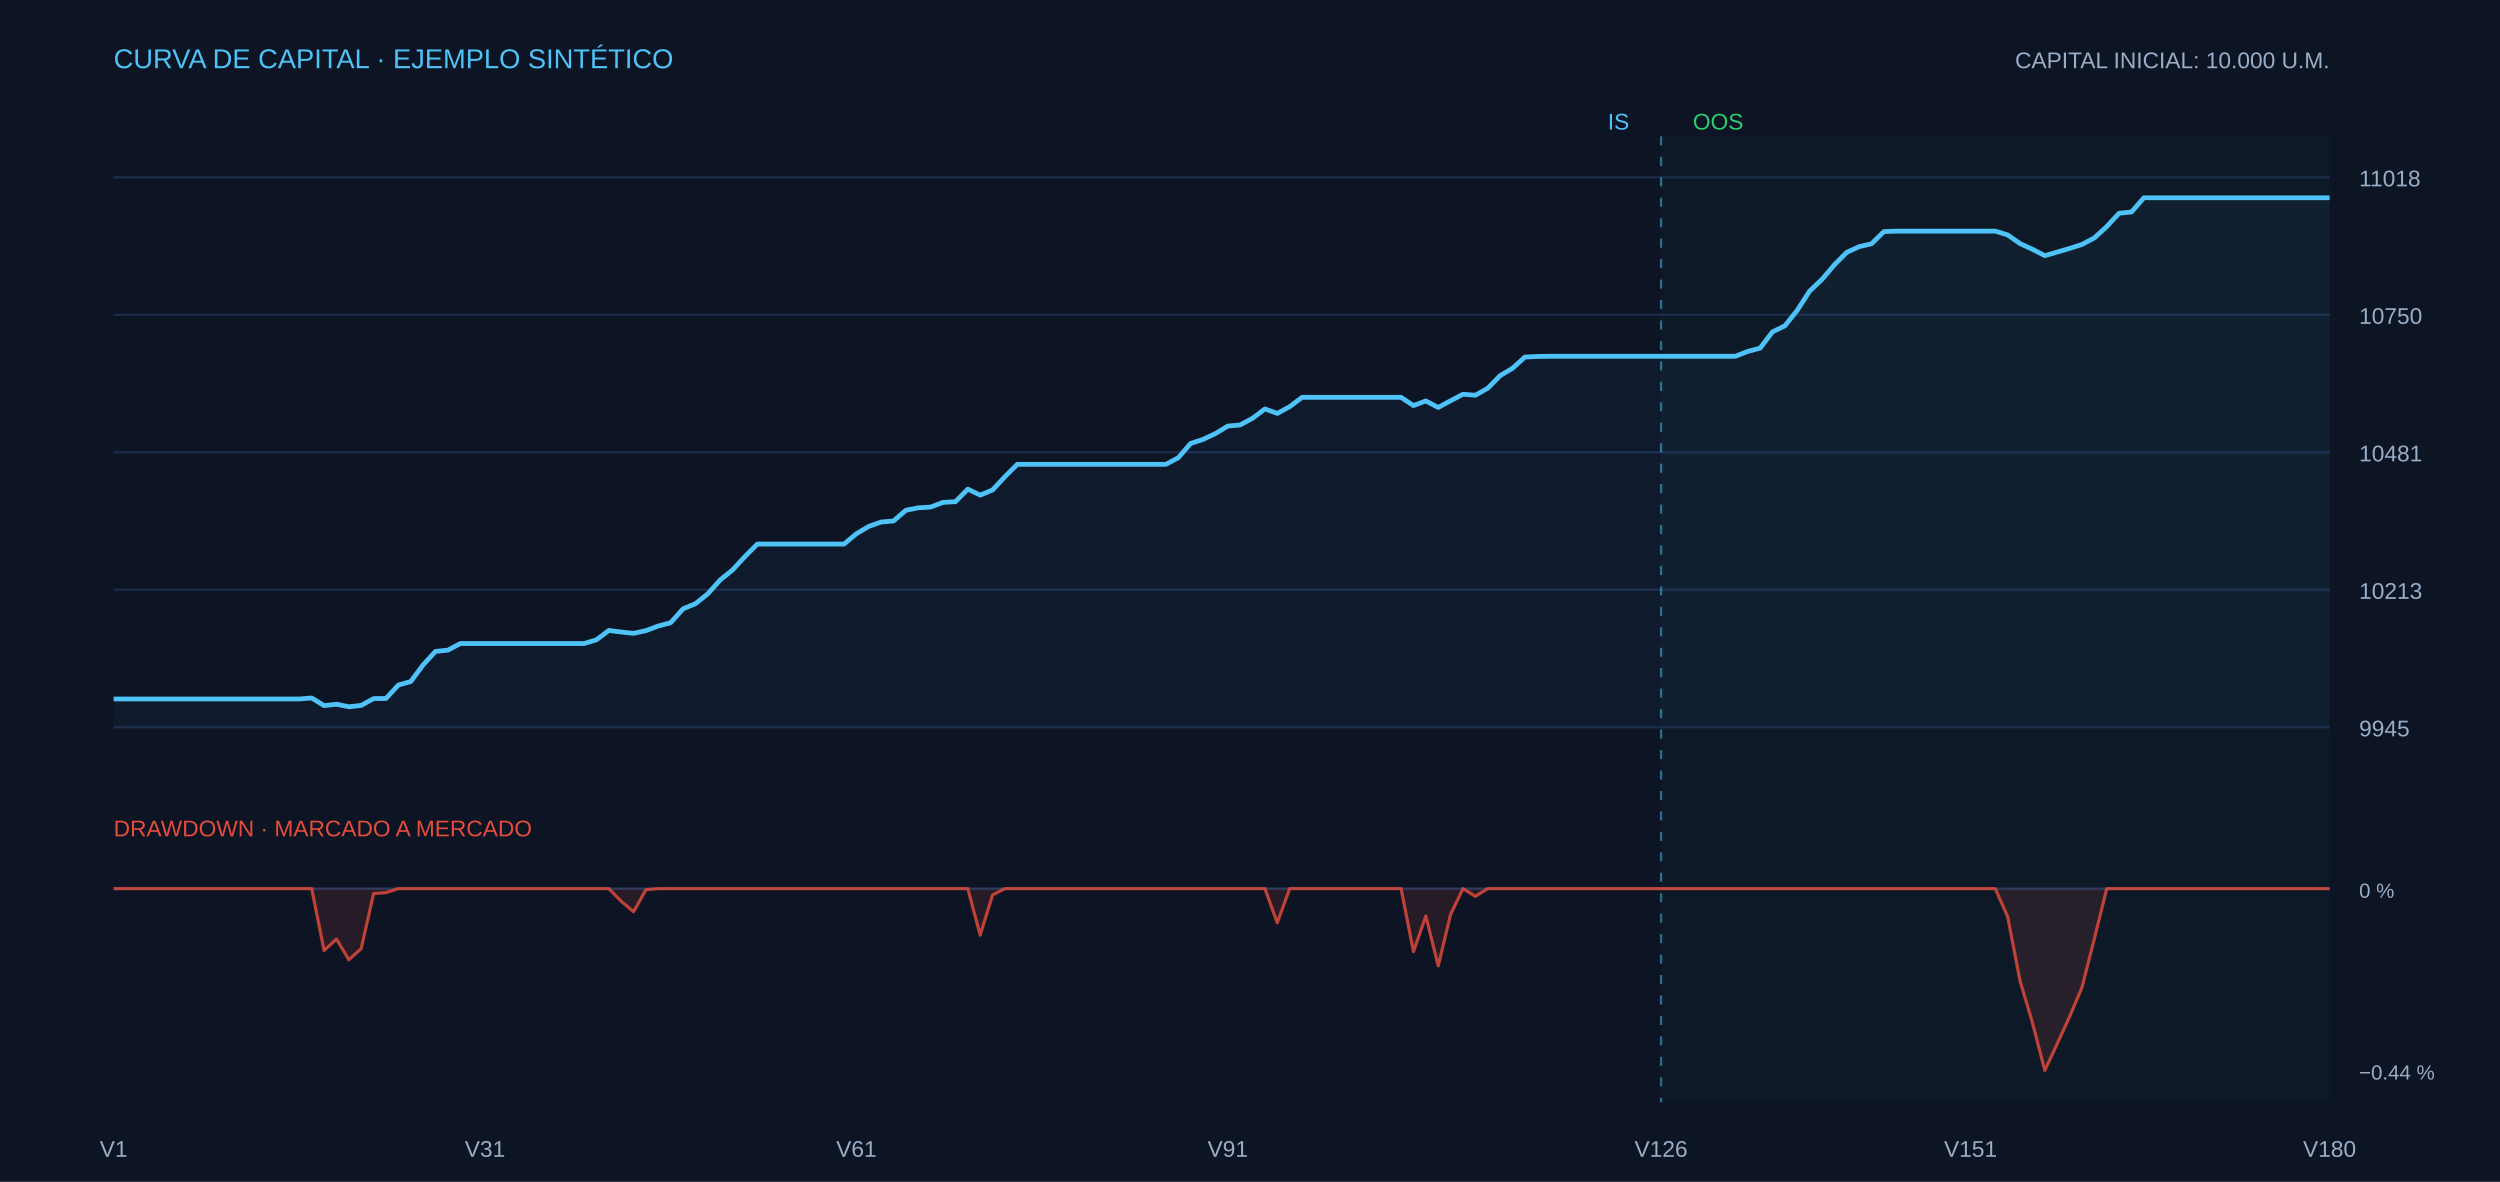
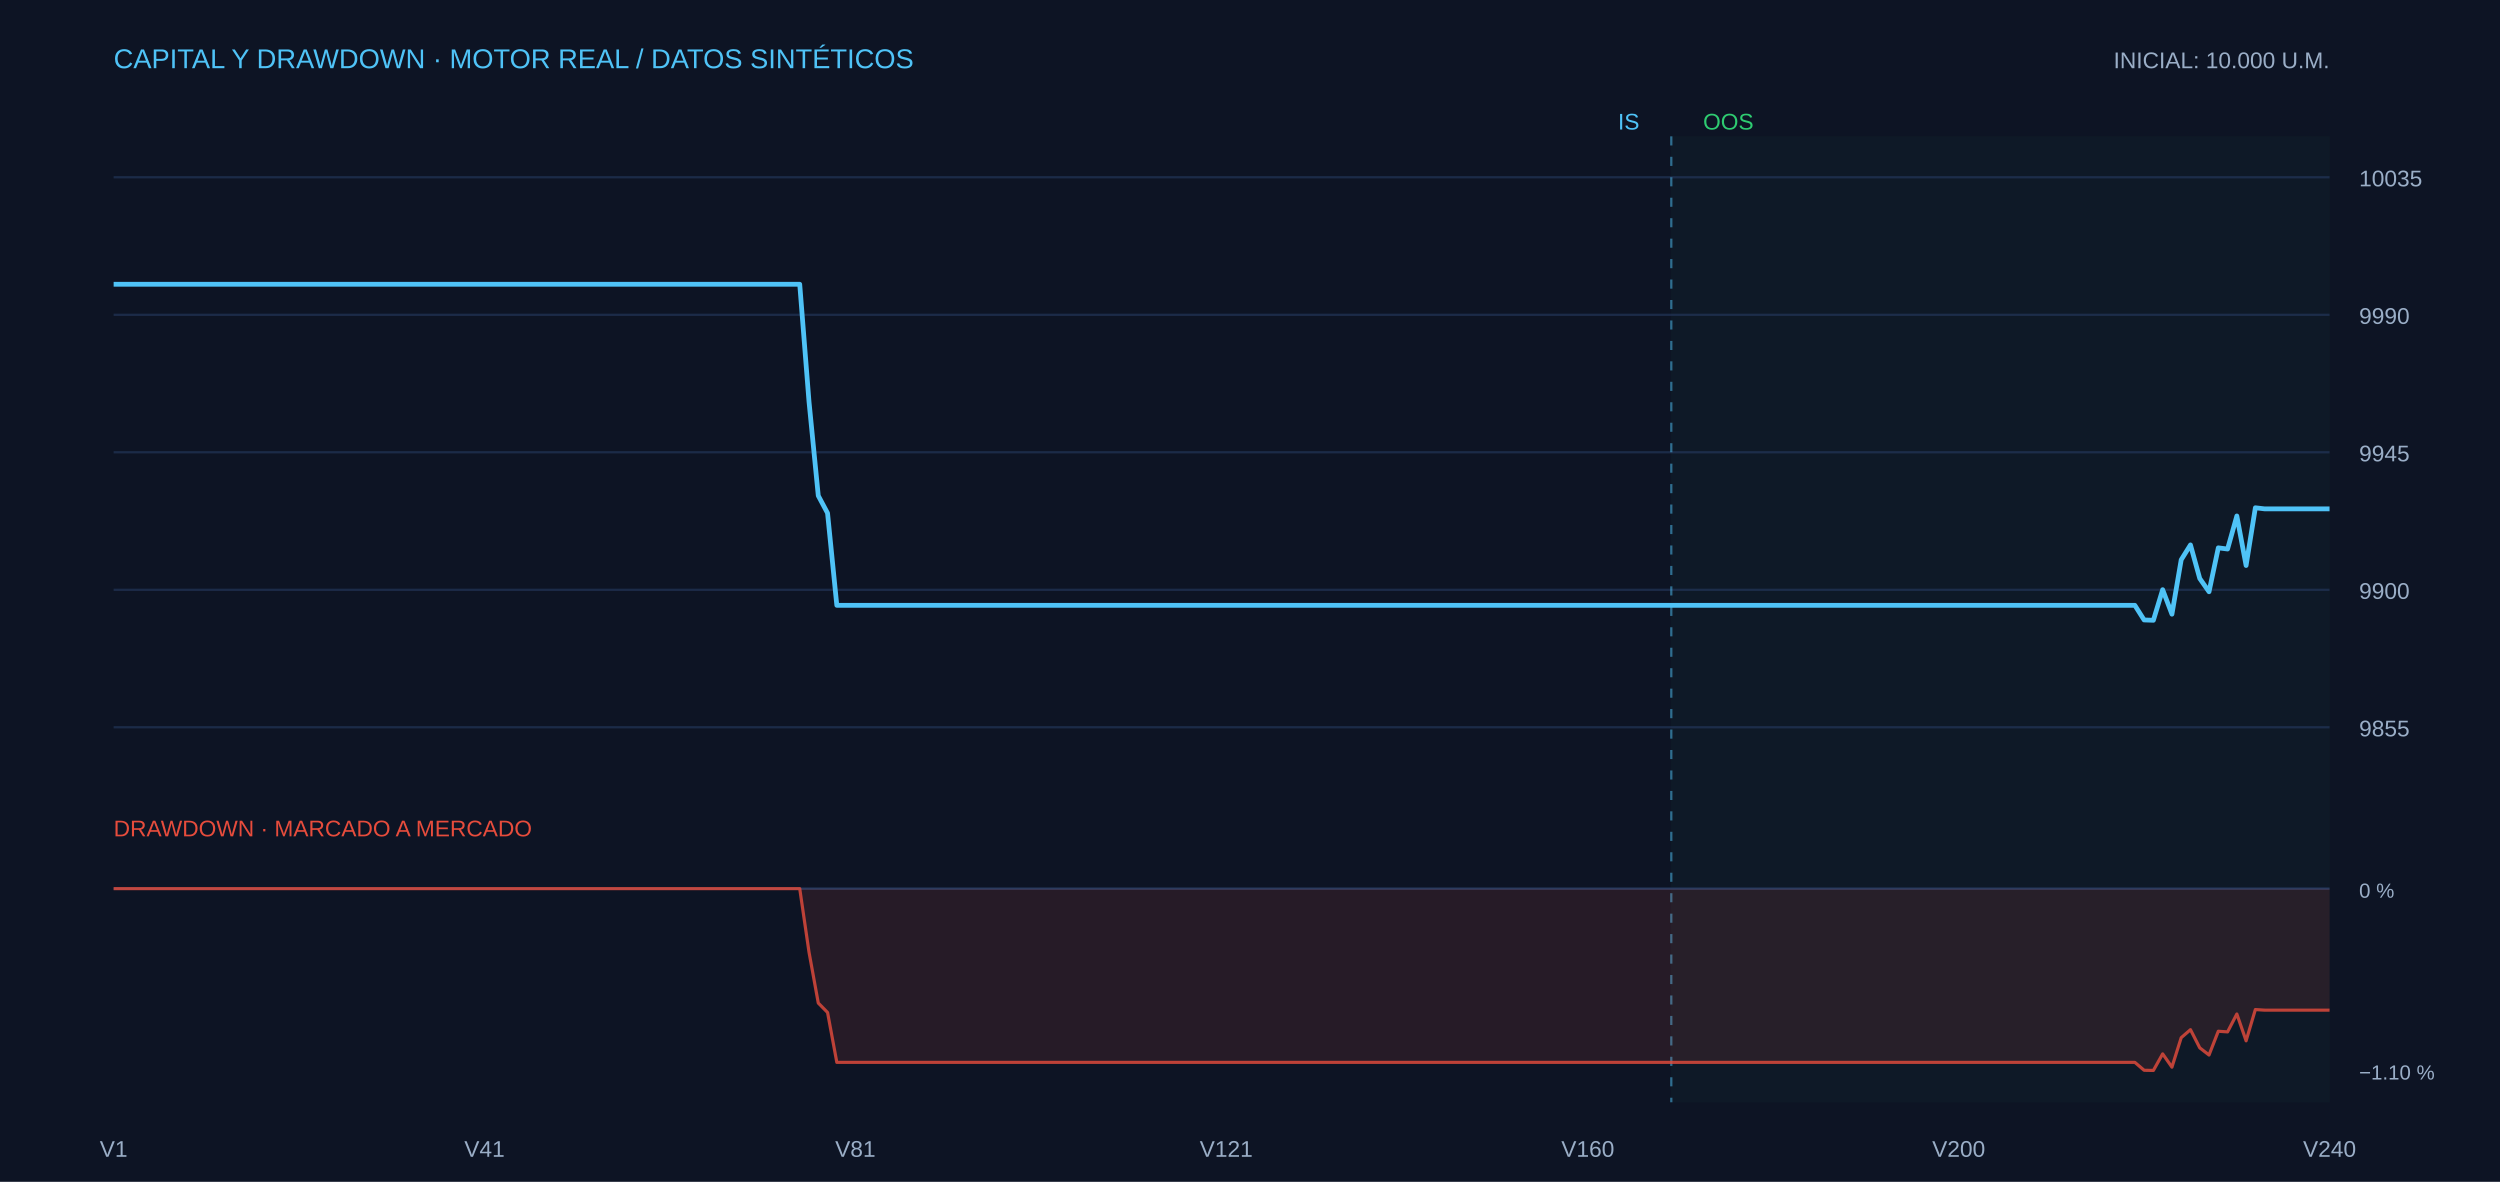
<svg xmlns="http://www.w3.org/2000/svg" viewBox="0 0 1100 520" role="img">
  <rect width="1100" height="520" fill="#0d1424" />
-   <text x="50.00" y="30.00" fill="#4fc3f7" font-size="12" font-family="Segoe UI,Arial,sans-serif" text-anchor="start">CURVA DE CAPITAL · EJEMPLO SINTÉTICO</text>
-   <text x="1025.00" y="30.00" fill="#9aaec7" font-size="10" font-family="Segoe UI,Arial,sans-serif" text-anchor="end">CAPITAL INICIAL: 10.000 U.M.</text>
-   <rect x="730.87" y="60" width="294.13" height="425" fill="#2ecc71" opacity=".035" />
-   <path d="M50 320.00H1025" stroke="#253a60" opacity=".6" />
-   <text x="1038.00" y="324.00" fill="#9aaec7" font-size="10" font-family="Segoe UI,Arial,sans-serif" text-anchor="start">9945</text>
-   <path d="M50 259.50H1025" stroke="#253a60" opacity=".6" />
-   <text x="1038.00" y="263.50" fill="#9aaec7" font-size="10" font-family="Segoe UI,Arial,sans-serif" text-anchor="start">10213</text>
-   <path d="M50 199.00H1025" stroke="#253a60" opacity=".6" />
-   <text x="1038.00" y="203.00" fill="#9aaec7" font-size="10" font-family="Segoe UI,Arial,sans-serif" text-anchor="start">10481</text>
-   <path d="M50 138.50H1025" stroke="#253a60" opacity=".6" />
-   <text x="1038.00" y="142.50" fill="#9aaec7" font-size="10" font-family="Segoe UI,Arial,sans-serif" text-anchor="start">10750</text>
-   <path d="M50 78.00H1025" stroke="#253a60" opacity=".6" />
-   <text x="1038.00" y="82.00" fill="#9aaec7" font-size="10" font-family="Segoe UI,Arial,sans-serif" text-anchor="start">11018</text>
-   <polygon points="50.00,307.55 55.45,307.55 60.89,307.55 66.34,307.55 71.79,307.55 77.23,307.55 82.68,307.55 88.13,307.55 93.58,307.55 99.02,307.55 104.47,307.55 109.92,307.55 115.36,307.55 120.81,307.55 126.26,307.55 131.70,307.55 137.15,307.11 142.60,310.48 148.04,309.85 153.49,310.98 158.94,310.37 164.39,307.37 169.83,307.33 175.28,301.41 180.73,299.88 186.17,292.56 191.62,286.61 197.07,286.07 202.51,283.16 207.96,283.16 213.41,283.16 218.85,283.16 224.30,283.16 229.75,283.16 235.20,283.16 240.64,283.16 246.09,283.16 251.54,283.16 256.98,283.16 262.43,281.52 267.88,277.40 273.32,278.09 278.77,278.67 284.22,277.46 289.66,275.45 295.11,273.98 300.56,267.87 306.01,265.63 311.45,261.25 316.90,255.16 322.35,250.75 327.79,244.85 333.24,239.39 338.69,239.39 344.13,239.39 349.58,239.39 355.03,239.39 360.47,239.39 365.92,239.39 371.37,239.39 376.82,234.84 382.26,231.61 387.71,229.69 393.16,229.21 398.60,224.50 404.05,223.44 409.50,223.11 414.94,221.04 420.39,220.74 425.84,215.22 431.28,217.86 436.73,215.58 442.18,209.71 447.63,204.30 453.07,204.30 458.52,204.30 463.97,204.30 469.41,204.30 474.86,204.30 480.31,204.30 485.75,204.30 491.20,204.30 496.65,204.30 502.09,204.30 507.54,204.30 512.99,204.30 518.44,201.39 523.88,195.11 529.33,193.33 534.78,190.77 540.22,187.47 545.67,186.98 551.12,184.04 556.56,179.93 562.01,181.90 567.46,178.93 572.91,174.83 578.35,174.83 583.80,174.83 589.25,174.83 594.69,174.83 600.14,174.83 605.59,174.83 611.03,174.83 616.48,174.83 621.93,178.46 627.37,176.41 632.82,179.28 638.27,176.32 643.72,173.46 649.16,173.91 654.61,170.82 660.06,165.28 665.50,162.04 670.95,157.11 676.40,156.85 681.84,156.76 687.29,156.76 692.74,156.76 698.18,156.76 703.63,156.76 709.08,156.76 714.53,156.76 719.97,156.76 725.42,156.76 730.87,156.76 736.31,156.76 741.76,156.76 747.21,156.76 752.65,156.76 758.10,156.76 763.55,156.76 768.99,154.62 774.44,153.18 779.89,146.01 785.34,143.37 790.78,136.53 796.23,128.08 801.68,122.92 807.12,116.53 812.57,111.03 818.02,108.53 823.46,107.27 828.91,101.90 834.36,101.70 839.80,101.70 845.25,101.70 850.70,101.70 856.15,101.70 861.59,101.70 867.04,101.70 872.49,101.70 877.93,101.70 883.38,103.37 888.83,107.19 894.27,109.66 899.72,112.50 905.17,110.91 910.61,109.31 916.06,107.57 921.51,104.68 926.96,99.69 932.40,93.82 937.85,93.28 943.30,87.02 948.74,87.02 954.19,87.02 959.64,87.02 965.08,87.02 970.53,87.02 975.98,87.02 981.42,87.02 986.87,87.02 992.32,87.02 997.77,87.02 1003.21,87.02 1008.66,87.02 1014.11,87.02 1019.55,87.02 1025.00,87.02 1025,320 50,320" fill="#4fc3f7" opacity=".045" />
-   <polyline points="50.00,307.55 55.45,307.55 60.89,307.55 66.34,307.55 71.79,307.55 77.23,307.55 82.68,307.55 88.13,307.55 93.58,307.55 99.02,307.55 104.47,307.55 109.92,307.55 115.36,307.55 120.81,307.55 126.26,307.55 131.70,307.55 137.15,307.11 142.60,310.48 148.04,309.85 153.49,310.98 158.94,310.37 164.39,307.37 169.83,307.33 175.28,301.41 180.73,299.88 186.17,292.56 191.62,286.61 197.07,286.07 202.51,283.16 207.96,283.16 213.41,283.16 218.85,283.16 224.30,283.16 229.75,283.16 235.20,283.16 240.64,283.16 246.09,283.16 251.54,283.16 256.98,283.16 262.43,281.52 267.88,277.40 273.32,278.09 278.77,278.67 284.22,277.46 289.66,275.45 295.11,273.98 300.56,267.87 306.01,265.63 311.45,261.25 316.90,255.16 322.35,250.75 327.79,244.85 333.24,239.39 338.69,239.39 344.13,239.39 349.58,239.39 355.03,239.39 360.47,239.39 365.92,239.39 371.37,239.39 376.82,234.84 382.26,231.61 387.71,229.69 393.16,229.21 398.60,224.50 404.05,223.44 409.50,223.11 414.94,221.04 420.39,220.74 425.84,215.22 431.28,217.86 436.73,215.58 442.18,209.71 447.63,204.30 453.07,204.30 458.52,204.30 463.97,204.30 469.41,204.30 474.86,204.30 480.31,204.30 485.75,204.30 491.20,204.30 496.65,204.30 502.09,204.30 507.54,204.30 512.99,204.30 518.44,201.39 523.88,195.11 529.33,193.33 534.78,190.77 540.22,187.47 545.67,186.98 551.12,184.04 556.56,179.93 562.01,181.90 567.46,178.93 572.91,174.83 578.35,174.83 583.80,174.83 589.25,174.83 594.69,174.83 600.14,174.83 605.59,174.83 611.03,174.83 616.48,174.83 621.93,178.46 627.37,176.41 632.82,179.28 638.27,176.32 643.72,173.46 649.16,173.91 654.61,170.82 660.06,165.28 665.50,162.04 670.95,157.11 676.40,156.85 681.84,156.76 687.29,156.76 692.74,156.76 698.18,156.76 703.63,156.76 709.08,156.76 714.53,156.76 719.97,156.76 725.42,156.76 730.87,156.76 736.31,156.76 741.76,156.76 747.21,156.76 752.65,156.76 758.10,156.76 763.55,156.76 768.99,154.62 774.44,153.18 779.89,146.01 785.34,143.37 790.78,136.53 796.23,128.08 801.68,122.92 807.12,116.53 812.57,111.03 818.02,108.53 823.46,107.27 828.91,101.90 834.36,101.70 839.80,101.70 845.25,101.70 850.70,101.70 856.15,101.70 861.59,101.70 867.04,101.70 872.49,101.70 877.93,101.70 883.38,103.37 888.83,107.19 894.27,109.66 899.72,112.50 905.17,110.91 910.61,109.31 916.06,107.57 921.51,104.68 926.96,99.69 932.40,93.82 937.85,93.28 943.30,87.02 948.74,87.02 954.19,87.02 959.64,87.02 965.08,87.02 970.53,87.02 975.98,87.02 981.42,87.02 986.87,87.02 992.32,87.02 997.77,87.02 1003.21,87.02 1008.66,87.02 1014.11,87.02 1019.55,87.02 1025.00,87.02" fill="none" stroke="#4fc3f7" stroke-width="2.1" opacity="1" stroke-linejoin="round" />
-   <path d="M730.87 60V485" stroke="#4fc3f7" opacity=".5" stroke-dasharray="4 5" />
-   <text x="716.87" y="57.00" fill="#4fc3f7" font-size="10" font-family="Segoe UI,Arial,sans-serif" text-anchor="end">IS</text>
-   <text x="744.87" y="57.00" fill="#2ecc71" font-size="10" font-family="Segoe UI,Arial,sans-serif" text-anchor="start">OOS</text>
+   <text x="50.00" y="30.00" fill="#4fc3f7" font-size="12" font-family="Segoe UI,Arial,sans-serif" text-anchor="start">CAPITAL Y DRAWDOWN · MOTOR REAL / DATOS SINTÉTICOS</text>
+   <text x="1025.00" y="30.00" fill="#9aaec7" font-size="10" font-family="Segoe UI,Arial,sans-serif" text-anchor="end">INICIAL: 10.000 U.M.</text>
+   <rect x="735.36" y="60" width="289.64" height="425" fill="#2ecc71" opacity=".035" />
+   <polyline points="50.00,320.00 1025.00,320.00" fill="none" stroke="#253a60" stroke-width="1" opacity="0.6" stroke-linejoin="round" />
+   <text x="1038.00" y="324.00" fill="#9aaec7" font-size="10" font-family="Segoe UI,Arial,sans-serif" text-anchor="start">9855</text>
+   <polyline points="50.00,259.50 1025.00,259.50" fill="none" stroke="#253a60" stroke-width="1" opacity="0.6" stroke-linejoin="round" />
+   <text x="1038.00" y="263.50" fill="#9aaec7" font-size="10" font-family="Segoe UI,Arial,sans-serif" text-anchor="start">9900</text>
+   <polyline points="50.00,199.00 1025.00,199.00" fill="none" stroke="#253a60" stroke-width="1" opacity="0.6" stroke-linejoin="round" />
+   <text x="1038.00" y="203.00" fill="#9aaec7" font-size="10" font-family="Segoe UI,Arial,sans-serif" text-anchor="start">9945</text>
+   <polyline points="50.00,138.50 1025.00,138.50" fill="none" stroke="#253a60" stroke-width="1" opacity="0.6" stroke-linejoin="round" />
+   <text x="1038.00" y="142.50" fill="#9aaec7" font-size="10" font-family="Segoe UI,Arial,sans-serif" text-anchor="start">9990</text>
+   <polyline points="50.00,78.00 1025.00,78.00" fill="none" stroke="#253a60" stroke-width="1" opacity="0.6" stroke-linejoin="round" />
+   <text x="1038.00" y="82.00" fill="#9aaec7" font-size="10" font-family="Segoe UI,Arial,sans-serif" text-anchor="start">10035</text>
+   <polyline points="50.00,125.08 54.08,125.08 58.16,125.08 62.24,125.08 66.32,125.08 70.40,125.08 74.48,125.08 78.56,125.08 82.64,125.08 86.72,125.08 90.79,125.08 94.87,125.08 98.95,125.08 103.03,125.08 107.11,125.08 111.19,125.08 115.27,125.08 119.35,125.08 123.43,125.08 127.51,125.08 131.59,125.08 135.67,125.08 139.75,125.08 143.83,125.08 147.91,125.08 151.99,125.08 156.07,125.08 160.15,125.08 164.23,125.08 168.31,125.08 172.38,125.08 176.46,125.08 180.54,125.08 184.62,125.08 188.70,125.08 192.78,125.08 196.86,125.08 200.94,125.08 205.02,125.08 209.10,125.08 213.18,125.08 217.26,125.08 221.34,125.08 225.42,125.08 229.50,125.08 233.58,125.08 237.66,125.08 241.74,125.08 245.82,125.08 249.90,125.08 253.97,125.08 258.05,125.08 262.13,125.08 266.21,125.08 270.29,125.08 274.37,125.08 278.45,125.08 282.53,125.08 286.61,125.08 290.69,125.08 294.77,125.08 298.85,125.08 302.93,125.08 307.01,125.08 311.09,125.08 315.17,125.08 319.25,125.08 323.33,125.08 327.41,125.08 331.49,125.08 335.56,125.08 339.64,125.08 343.72,125.08 347.80,125.08 351.88,125.08 355.96,176.70 360.04,218.11 364.12,225.77 368.20,266.34 372.28,266.34 376.36,266.34 380.44,266.34 384.52,266.34 388.60,266.34 392.68,266.34 396.76,266.34 400.84,266.34 404.92,266.34 409.00,266.34 413.08,266.34 417.15,266.34 421.23,266.34 425.31,266.34 429.39,266.34 433.47,266.34 437.55,266.34 441.63,266.34 445.71,266.34 449.79,266.34 453.87,266.34 457.95,266.34 462.03,266.34 466.11,266.34 470.19,266.34 474.27,266.34 478.35,266.34 482.43,266.34 486.51,266.34 490.59,266.34 494.67,266.34 498.74,266.34 502.82,266.34 506.90,266.34 510.98,266.34 515.06,266.34 519.14,266.34 523.22,266.34 527.30,266.34 531.38,266.34 535.46,266.34 539.54,266.34 543.62,266.34 547.70,266.34 551.78,266.34 555.86,266.34 559.94,266.34 564.02,266.34 568.10,266.34 572.18,266.34 576.26,266.34 580.33,266.34 584.41,266.34 588.49,266.34 592.57,266.34 596.65,266.34 600.73,266.34 604.81,266.34 608.89,266.34 612.97,266.34 617.05,266.34 621.13,266.34 625.21,266.34 629.29,266.34 633.37,266.34 637.45,266.34 641.53,266.34 645.61,266.34 649.69,266.34 653.77,266.34 657.85,266.34 661.92,266.34 666.00,266.34 670.08,266.34 674.16,266.34 678.24,266.34 682.32,266.34 686.40,266.34 690.48,266.34 694.56,266.34 698.64,266.34 702.72,266.34 706.80,266.34 710.88,266.34 714.96,266.34 719.04,266.34 723.12,266.34 727.20,266.34 731.28,266.34 735.36,266.34 739.44,266.34 743.51,266.34 747.59,266.34 751.67,266.34 755.75,266.34 759.83,266.34 763.91,266.34 767.99,266.34 772.07,266.34 776.15,266.34 780.23,266.34 784.31,266.34 788.39,266.34 792.47,266.34 796.55,266.34 800.63,266.34 804.71,266.34 808.79,266.34 812.87,266.34 816.95,266.34 821.03,266.34 825.10,266.34 829.18,266.34 833.26,266.34 837.34,266.34 841.42,266.34 845.50,266.34 849.58,266.34 853.66,266.34 857.74,266.34 861.82,266.34 865.90,266.34 869.98,266.34 874.06,266.34 878.14,266.34 882.22,266.34 886.30,266.34 890.38,266.34 894.46,266.34 898.54,266.34 902.62,266.34 906.69,266.34 910.77,266.34 914.85,266.34 918.93,266.34 923.01,266.34 927.09,266.34 931.17,266.34 935.25,266.34 939.33,266.34 943.41,272.78 947.49,272.92 951.57,259.46 955.65,270.24 959.73,246.30 963.81,239.76 967.89,254.54 971.97,260.37 976.05,241.05 980.13,241.57 984.21,227.03 988.28,248.82 992.36,223.42 996.44,223.90 1000.52,223.90 1004.60,223.90 1008.68,223.90 1012.76,223.90 1016.84,223.90 1020.92,223.90 1025.00,223.90" fill="none" stroke="#4fc3f7" stroke-width="2.1" opacity="1" stroke-linejoin="round" />
+   <polyline points="735.36,60.00 735.36,485.00" fill="none" stroke="#4fc3f7" stroke-width="1" opacity="0.5" stroke-linejoin="round" stroke-dasharray="4 5" />
+   <text x="721.36" y="57.00" fill="#4fc3f7" font-size="10" font-family="Segoe UI,Arial,sans-serif" text-anchor="end">IS</text>
+   <text x="749.36" y="57.00" fill="#2ecc71" font-size="10" font-family="Segoe UI,Arial,sans-serif" text-anchor="start">OOS</text>
  <text x="50.00" y="368.00" fill="#e74c3c" font-size="10" font-family="Segoe UI,Arial,sans-serif" text-anchor="start">DRAWDOWN · MARCADO A MERCADO</text>
-   <path d="M50 391H1025" stroke="#253a60" />
-   <polygon points="50,391 50.00,391.00 55.45,391.00 60.89,391.00 66.34,391.00 71.79,391.00 77.23,391.00 82.68,391.00 88.13,391.00 93.58,391.00 99.02,391.00 104.47,391.00 109.92,391.00 115.36,391.00 120.81,391.00 126.26,391.00 131.70,391.00 137.15,391.00 142.60,418.25 148.04,413.16 153.49,422.30 158.94,417.39 164.39,393.16 169.83,392.76 175.28,391.00 180.73,391.00 186.17,391.00 191.62,391.00 197.07,391.00 202.51,391.00 207.96,391.00 213.41,391.00 218.85,391.00 224.30,391.00 229.75,391.00 235.20,391.00 240.64,391.00 246.09,391.00 251.54,391.00 256.98,391.00 262.43,391.00 267.88,391.00 273.32,396.56 278.77,401.17 284.22,391.47 289.66,391.00 295.11,391.00 300.56,391.00 306.01,391.00 311.45,391.00 316.90,391.00 322.35,391.00 327.79,391.00 333.24,391.00 338.69,391.00 344.13,391.00 349.58,391.00 355.03,391.00 360.47,391.00 365.92,391.00 371.37,391.00 376.82,391.00 382.26,391.00 387.71,391.00 393.16,391.00 398.60,391.00 404.05,391.00 409.50,391.00 414.94,391.00 420.39,391.00 425.84,391.00 431.28,411.49 436.73,393.79 442.18,391.00 447.63,391.00 453.07,391.00 458.52,391.00 463.97,391.00 469.41,391.00 474.86,391.00 480.31,391.00 485.75,391.00 491.20,391.00 496.65,391.00 502.09,391.00 507.54,391.00 512.99,391.00 518.44,391.00 523.88,391.00 529.33,391.00 534.78,391.00 540.22,391.00 545.67,391.00 551.12,391.00 556.56,391.00 562.01,406.05 567.46,391.00 572.91,391.00 578.35,391.00 583.80,391.00 589.25,391.00 594.69,391.00 600.14,391.00 605.59,391.00 611.03,391.00 616.48,391.00 621.93,418.73 627.37,403.06 632.82,424.99 638.27,402.33 643.72,391.00 649.16,394.39 654.61,391.00 660.06,391.00 665.50,391.00 670.95,391.00 676.40,391.00 681.84,391.00 687.29,391.00 692.74,391.00 698.18,391.00 703.63,391.00 709.08,391.00 714.53,391.00 719.97,391.00 725.42,391.00 730.87,391.00 736.31,391.00 741.76,391.00 747.21,391.00 752.65,391.00 758.10,391.00 763.55,391.00 768.99,391.00 774.44,391.00 779.89,391.00 785.34,391.00 790.78,391.00 796.23,391.00 801.68,391.00 807.12,391.00 812.57,391.00 818.02,391.00 823.46,391.00 828.91,391.00 834.36,391.00 839.80,391.00 845.25,391.00 850.70,391.00 856.15,391.00 861.59,391.00 867.04,391.00 872.49,391.00 877.93,391.00 883.38,403.40 888.83,431.69 894.27,449.99 899.72,471.00 905.17,459.23 910.61,447.39 916.06,434.51 921.51,413.06 926.96,391.00 932.40,391.00 937.85,391.00 943.30,391.00 948.74,391.00 954.19,391.00 959.64,391.00 965.08,391.00 970.53,391.00 975.98,391.00 981.42,391.00 986.87,391.00 992.32,391.00 997.77,391.00 1003.21,391.00 1008.66,391.00 1014.11,391.00 1019.55,391.00 1025.00,391.00 1025,391" fill="#e74c3c" opacity=".12" />
-   <polyline points="50.00,391.00 55.45,391.00 60.89,391.00 66.34,391.00 71.79,391.00 77.23,391.00 82.68,391.00 88.13,391.00 93.58,391.00 99.02,391.00 104.47,391.00 109.92,391.00 115.36,391.00 120.81,391.00 126.26,391.00 131.70,391.00 137.15,391.00 142.60,418.25 148.04,413.16 153.49,422.30 158.94,417.39 164.39,393.16 169.83,392.76 175.28,391.00 180.73,391.00 186.17,391.00 191.62,391.00 197.07,391.00 202.51,391.00 207.96,391.00 213.41,391.00 218.85,391.00 224.30,391.00 229.75,391.00 235.20,391.00 240.64,391.00 246.09,391.00 251.54,391.00 256.98,391.00 262.43,391.00 267.88,391.00 273.32,396.56 278.77,401.17 284.22,391.47 289.66,391.00 295.11,391.00 300.56,391.00 306.01,391.00 311.45,391.00 316.90,391.00 322.35,391.00 327.79,391.00 333.24,391.00 338.69,391.00 344.13,391.00 349.58,391.00 355.03,391.00 360.47,391.00 365.92,391.00 371.37,391.00 376.82,391.00 382.26,391.00 387.71,391.00 393.16,391.00 398.60,391.00 404.05,391.00 409.50,391.00 414.94,391.00 420.39,391.00 425.84,391.00 431.28,411.49 436.73,393.79 442.18,391.00 447.63,391.00 453.07,391.00 458.52,391.00 463.97,391.00 469.41,391.00 474.86,391.00 480.31,391.00 485.75,391.00 491.20,391.00 496.65,391.00 502.09,391.00 507.54,391.00 512.99,391.00 518.44,391.00 523.88,391.00 529.33,391.00 534.78,391.00 540.22,391.00 545.67,391.00 551.12,391.00 556.56,391.00 562.01,406.05 567.46,391.00 572.91,391.00 578.35,391.00 583.80,391.00 589.25,391.00 594.69,391.00 600.14,391.00 605.59,391.00 611.03,391.00 616.48,391.00 621.93,418.73 627.37,403.06 632.82,424.99 638.27,402.33 643.72,391.00 649.16,394.39 654.61,391.00 660.06,391.00 665.50,391.00 670.95,391.00 676.40,391.00 681.84,391.00 687.29,391.00 692.74,391.00 698.18,391.00 703.63,391.00 709.08,391.00 714.53,391.00 719.97,391.00 725.42,391.00 730.87,391.00 736.31,391.00 741.76,391.00 747.21,391.00 752.65,391.00 758.10,391.00 763.55,391.00 768.99,391.00 774.44,391.00 779.89,391.00 785.34,391.00 790.78,391.00 796.23,391.00 801.68,391.00 807.12,391.00 812.57,391.00 818.02,391.00 823.46,391.00 828.91,391.00 834.36,391.00 839.80,391.00 845.25,391.00 850.70,391.00 856.15,391.00 861.59,391.00 867.04,391.00 872.49,391.00 877.93,391.00 883.38,403.40 888.83,431.69 894.27,449.99 899.72,471.00 905.17,459.23 910.61,447.39 916.06,434.51 921.51,413.06 926.96,391.00 932.40,391.00 937.85,391.00 943.30,391.00 948.74,391.00 954.19,391.00 959.64,391.00 965.08,391.00 970.53,391.00 975.98,391.00 981.42,391.00 986.87,391.00 992.32,391.00 997.77,391.00 1003.21,391.00 1008.66,391.00 1014.11,391.00 1019.55,391.00 1025.00,391.00" fill="none" stroke="#e74c3c" stroke-width="1.4" opacity="0.8" stroke-linejoin="round" />
+   <polyline points="50.00,391.00 1025.00,391.00" fill="none" stroke="#253a60" stroke-width="1" opacity="1" stroke-linejoin="round" />
+   <polygon points="50,391 50.00,391.00 54.08,391.00 58.16,391.00 62.24,391.00 66.32,391.00 70.40,391.00 74.48,391.00 78.56,391.00 82.64,391.00 86.72,391.00 90.79,391.00 94.87,391.00 98.95,391.00 103.03,391.00 107.11,391.00 111.19,391.00 115.27,391.00 119.35,391.00 123.43,391.00 127.51,391.00 131.59,391.00 135.67,391.00 139.75,391.00 143.83,391.00 147.91,391.00 151.99,391.00 156.07,391.00 160.15,391.00 164.23,391.00 168.31,391.00 172.38,391.00 176.46,391.00 180.54,391.00 184.62,391.00 188.70,391.00 192.78,391.00 196.86,391.00 200.94,391.00 205.02,391.00 209.10,391.00 213.18,391.00 217.26,391.00 221.34,391.00 225.42,391.00 229.50,391.00 233.58,391.00 237.66,391.00 241.74,391.00 245.82,391.00 249.90,391.00 253.97,391.00 258.05,391.00 262.13,391.00 266.21,391.00 270.29,391.00 274.37,391.00 278.45,391.00 282.53,391.00 286.61,391.00 290.69,391.00 294.77,391.00 298.85,391.00 302.93,391.00 307.01,391.00 311.09,391.00 315.17,391.00 319.25,391.00 323.33,391.00 327.41,391.00 331.49,391.00 335.56,391.00 339.64,391.00 343.72,391.00 347.80,391.00 351.88,391.00 355.96,418.93 360.04,441.34 364.12,445.49 368.20,467.44 372.28,467.44 376.36,467.44 380.44,467.44 384.52,467.44 388.60,467.44 392.68,467.44 396.76,467.44 400.84,467.44 404.92,467.44 409.00,467.44 413.08,467.44 417.15,467.44 421.23,467.44 425.31,467.44 429.39,467.44 433.47,467.44 437.55,467.44 441.63,467.44 445.71,467.44 449.79,467.44 453.87,467.44 457.95,467.44 462.03,467.44 466.11,467.44 470.19,467.44 474.27,467.44 478.35,467.44 482.43,467.44 486.51,467.44 490.59,467.44 494.67,467.44 498.74,467.44 502.82,467.44 506.90,467.44 510.98,467.44 515.06,467.44 519.14,467.44 523.22,467.44 527.30,467.44 531.38,467.44 535.46,467.44 539.54,467.44 543.62,467.44 547.70,467.44 551.78,467.44 555.86,467.44 559.94,467.44 564.02,467.44 568.10,467.44 572.18,467.44 576.26,467.44 580.33,467.44 584.41,467.44 588.49,467.44 592.57,467.44 596.65,467.44 600.73,467.44 604.81,467.44 608.89,467.44 612.97,467.44 617.05,467.44 621.13,467.44 625.21,467.44 629.29,467.44 633.37,467.44 637.45,467.44 641.53,467.44 645.61,467.44 649.69,467.44 653.77,467.44 657.85,467.44 661.92,467.44 666.00,467.44 670.08,467.44 674.16,467.44 678.24,467.44 682.32,467.44 686.40,467.44 690.48,467.44 694.56,467.44 698.64,467.44 702.72,467.44 706.80,467.44 710.88,467.44 714.96,467.44 719.04,467.44 723.12,467.44 727.20,467.44 731.28,467.44 735.36,467.44 739.44,467.44 743.51,467.44 747.59,467.44 751.67,467.44 755.75,467.44 759.83,467.44 763.91,467.44 767.99,467.44 772.07,467.44 776.15,467.44 780.23,467.44 784.31,467.44 788.39,467.44 792.47,467.44 796.55,467.44 800.63,467.44 804.71,467.44 808.79,467.44 812.87,467.44 816.95,467.44 821.03,467.44 825.10,467.44 829.18,467.44 833.26,467.44 837.34,467.44 841.42,467.44 845.50,467.44 849.58,467.44 853.66,467.44 857.74,467.44 861.82,467.44 865.90,467.44 869.98,467.44 874.06,467.44 878.14,467.44 882.22,467.44 886.30,467.44 890.38,467.44 894.46,467.44 898.54,467.44 902.62,467.44 906.69,467.44 910.77,467.44 914.85,467.44 918.93,467.44 923.01,467.44 927.09,467.44 931.17,467.44 935.25,467.44 939.33,467.44 943.41,470.92 947.49,471.00 951.57,463.71 955.65,469.55 959.73,456.59 963.81,453.06 967.89,461.05 971.97,464.21 976.05,453.75 980.13,454.03 984.21,446.17 988.28,457.96 992.36,444.21 996.44,444.47 1000.52,444.47 1004.60,444.47 1008.68,444.47 1012.76,444.47 1016.84,444.47 1020.92,444.47 1025.00,444.47 1025,391" fill="#e74c3c" opacity=".12" />
+   <polyline points="50.00,391.00 54.08,391.00 58.16,391.00 62.24,391.00 66.32,391.00 70.40,391.00 74.48,391.00 78.56,391.00 82.64,391.00 86.72,391.00 90.79,391.00 94.87,391.00 98.95,391.00 103.03,391.00 107.11,391.00 111.19,391.00 115.27,391.00 119.35,391.00 123.43,391.00 127.51,391.00 131.59,391.00 135.67,391.00 139.75,391.00 143.83,391.00 147.91,391.00 151.99,391.00 156.07,391.00 160.15,391.00 164.23,391.00 168.31,391.00 172.38,391.00 176.46,391.00 180.54,391.00 184.62,391.00 188.70,391.00 192.78,391.00 196.86,391.00 200.94,391.00 205.02,391.00 209.10,391.00 213.18,391.00 217.26,391.00 221.34,391.00 225.42,391.00 229.50,391.00 233.58,391.00 237.66,391.00 241.74,391.00 245.82,391.00 249.90,391.00 253.97,391.00 258.05,391.00 262.13,391.00 266.21,391.00 270.29,391.00 274.37,391.00 278.45,391.00 282.53,391.00 286.61,391.00 290.69,391.00 294.77,391.00 298.85,391.00 302.93,391.00 307.01,391.00 311.09,391.00 315.17,391.00 319.25,391.00 323.33,391.00 327.41,391.00 331.49,391.00 335.56,391.00 339.64,391.00 343.72,391.00 347.80,391.00 351.88,391.00 355.96,418.93 360.04,441.34 364.12,445.49 368.20,467.44 372.28,467.44 376.36,467.44 380.44,467.44 384.52,467.44 388.60,467.44 392.68,467.44 396.76,467.44 400.84,467.44 404.92,467.44 409.00,467.44 413.08,467.44 417.15,467.44 421.23,467.44 425.31,467.44 429.39,467.44 433.47,467.44 437.55,467.44 441.63,467.44 445.71,467.44 449.79,467.44 453.87,467.44 457.95,467.44 462.03,467.44 466.11,467.44 470.19,467.44 474.27,467.44 478.35,467.44 482.43,467.44 486.51,467.44 490.59,467.44 494.67,467.44 498.74,467.44 502.82,467.44 506.90,467.44 510.98,467.44 515.06,467.44 519.14,467.44 523.22,467.44 527.30,467.44 531.38,467.44 535.46,467.44 539.54,467.44 543.62,467.44 547.70,467.44 551.78,467.44 555.86,467.44 559.94,467.44 564.02,467.44 568.10,467.44 572.18,467.44 576.26,467.44 580.33,467.44 584.41,467.44 588.49,467.44 592.57,467.44 596.65,467.44 600.73,467.44 604.81,467.44 608.89,467.44 612.97,467.44 617.05,467.44 621.13,467.44 625.21,467.44 629.29,467.44 633.37,467.44 637.45,467.44 641.53,467.44 645.61,467.44 649.69,467.44 653.77,467.44 657.85,467.44 661.92,467.44 666.00,467.44 670.08,467.44 674.16,467.44 678.24,467.44 682.32,467.44 686.40,467.44 690.48,467.44 694.56,467.44 698.64,467.44 702.72,467.44 706.80,467.44 710.88,467.44 714.96,467.44 719.04,467.44 723.12,467.44 727.20,467.44 731.28,467.44 735.36,467.44 739.44,467.44 743.51,467.44 747.59,467.44 751.67,467.44 755.75,467.44 759.83,467.44 763.91,467.44 767.99,467.44 772.07,467.44 776.15,467.44 780.23,467.44 784.31,467.44 788.39,467.44 792.47,467.44 796.55,467.44 800.63,467.44 804.71,467.44 808.79,467.44 812.87,467.44 816.95,467.44 821.03,467.44 825.10,467.44 829.18,467.44 833.26,467.44 837.34,467.44 841.42,467.44 845.50,467.44 849.58,467.44 853.66,467.44 857.74,467.44 861.82,467.44 865.90,467.44 869.98,467.44 874.06,467.44 878.14,467.44 882.22,467.44 886.30,467.44 890.38,467.44 894.46,467.44 898.54,467.44 902.62,467.44 906.69,467.44 910.77,467.44 914.85,467.44 918.93,467.44 923.01,467.44 927.09,467.44 931.17,467.44 935.25,467.44 939.33,467.44 943.41,470.92 947.49,471.00 951.57,463.71 955.65,469.55 959.73,456.59 963.81,453.06 967.89,461.05 971.97,464.21 976.05,453.75 980.13,454.03 984.21,446.17 988.28,457.96 992.36,444.21 996.44,444.47 1000.52,444.47 1004.60,444.47 1008.68,444.47 1012.76,444.47 1016.84,444.47 1020.92,444.47 1025.00,444.47" fill="none" stroke="#e74c3c" stroke-width="1.4" opacity="0.8" stroke-linejoin="round" />
  <text x="1038.00" y="395.00" fill="#9aaec7" font-size="9" font-family="Segoe UI,Arial,sans-serif" text-anchor="start">0 %</text>
-   <text x="1038.00" y="475.00" fill="#9aaec7" font-size="9" font-family="Segoe UI,Arial,sans-serif" text-anchor="start">−0.44 %</text>
+   <text x="1038.00" y="475.00" fill="#9aaec7" font-size="9" font-family="Segoe UI,Arial,sans-serif" text-anchor="start">−1.10 %</text>
  <text x="50.00" y="509.00" fill="#9aaec7" font-size="10" font-family="Segoe UI,Arial,sans-serif" text-anchor="middle">V1</text>
-   <text x="213.41" y="509.00" fill="#9aaec7" font-size="10" font-family="Segoe UI,Arial,sans-serif" text-anchor="middle">V31</text>
-   <text x="376.82" y="509.00" fill="#9aaec7" font-size="10" font-family="Segoe UI,Arial,sans-serif" text-anchor="middle">V61</text>
-   <text x="540.22" y="509.00" fill="#9aaec7" font-size="10" font-family="Segoe UI,Arial,sans-serif" text-anchor="middle">V91</text>
-   <text x="730.87" y="509.00" fill="#9aaec7" font-size="10" font-family="Segoe UI,Arial,sans-serif" text-anchor="middle">V126</text>
-   <text x="867.04" y="509.00" fill="#9aaec7" font-size="10" font-family="Segoe UI,Arial,sans-serif" text-anchor="middle">V151</text>
-   <text x="1025.00" y="509.00" fill="#9aaec7" font-size="10" font-family="Segoe UI,Arial,sans-serif" text-anchor="middle">V180</text>
+   <text x="213.18" y="509.00" fill="#9aaec7" font-size="10" font-family="Segoe UI,Arial,sans-serif" text-anchor="middle">V41</text>
+   <text x="376.36" y="509.00" fill="#9aaec7" font-size="10" font-family="Segoe UI,Arial,sans-serif" text-anchor="middle">V81</text>
+   <text x="539.54" y="509.00" fill="#9aaec7" font-size="10" font-family="Segoe UI,Arial,sans-serif" text-anchor="middle">V121</text>
+   <text x="698.64" y="509.00" fill="#9aaec7" font-size="10" font-family="Segoe UI,Arial,sans-serif" text-anchor="middle">V160</text>
+   <text x="861.82" y="509.00" fill="#9aaec7" font-size="10" font-family="Segoe UI,Arial,sans-serif" text-anchor="middle">V200</text>
+   <text x="1025.00" y="509.00" fill="#9aaec7" font-size="10" font-family="Segoe UI,Arial,sans-serif" text-anchor="middle">V240</text>
</svg>
